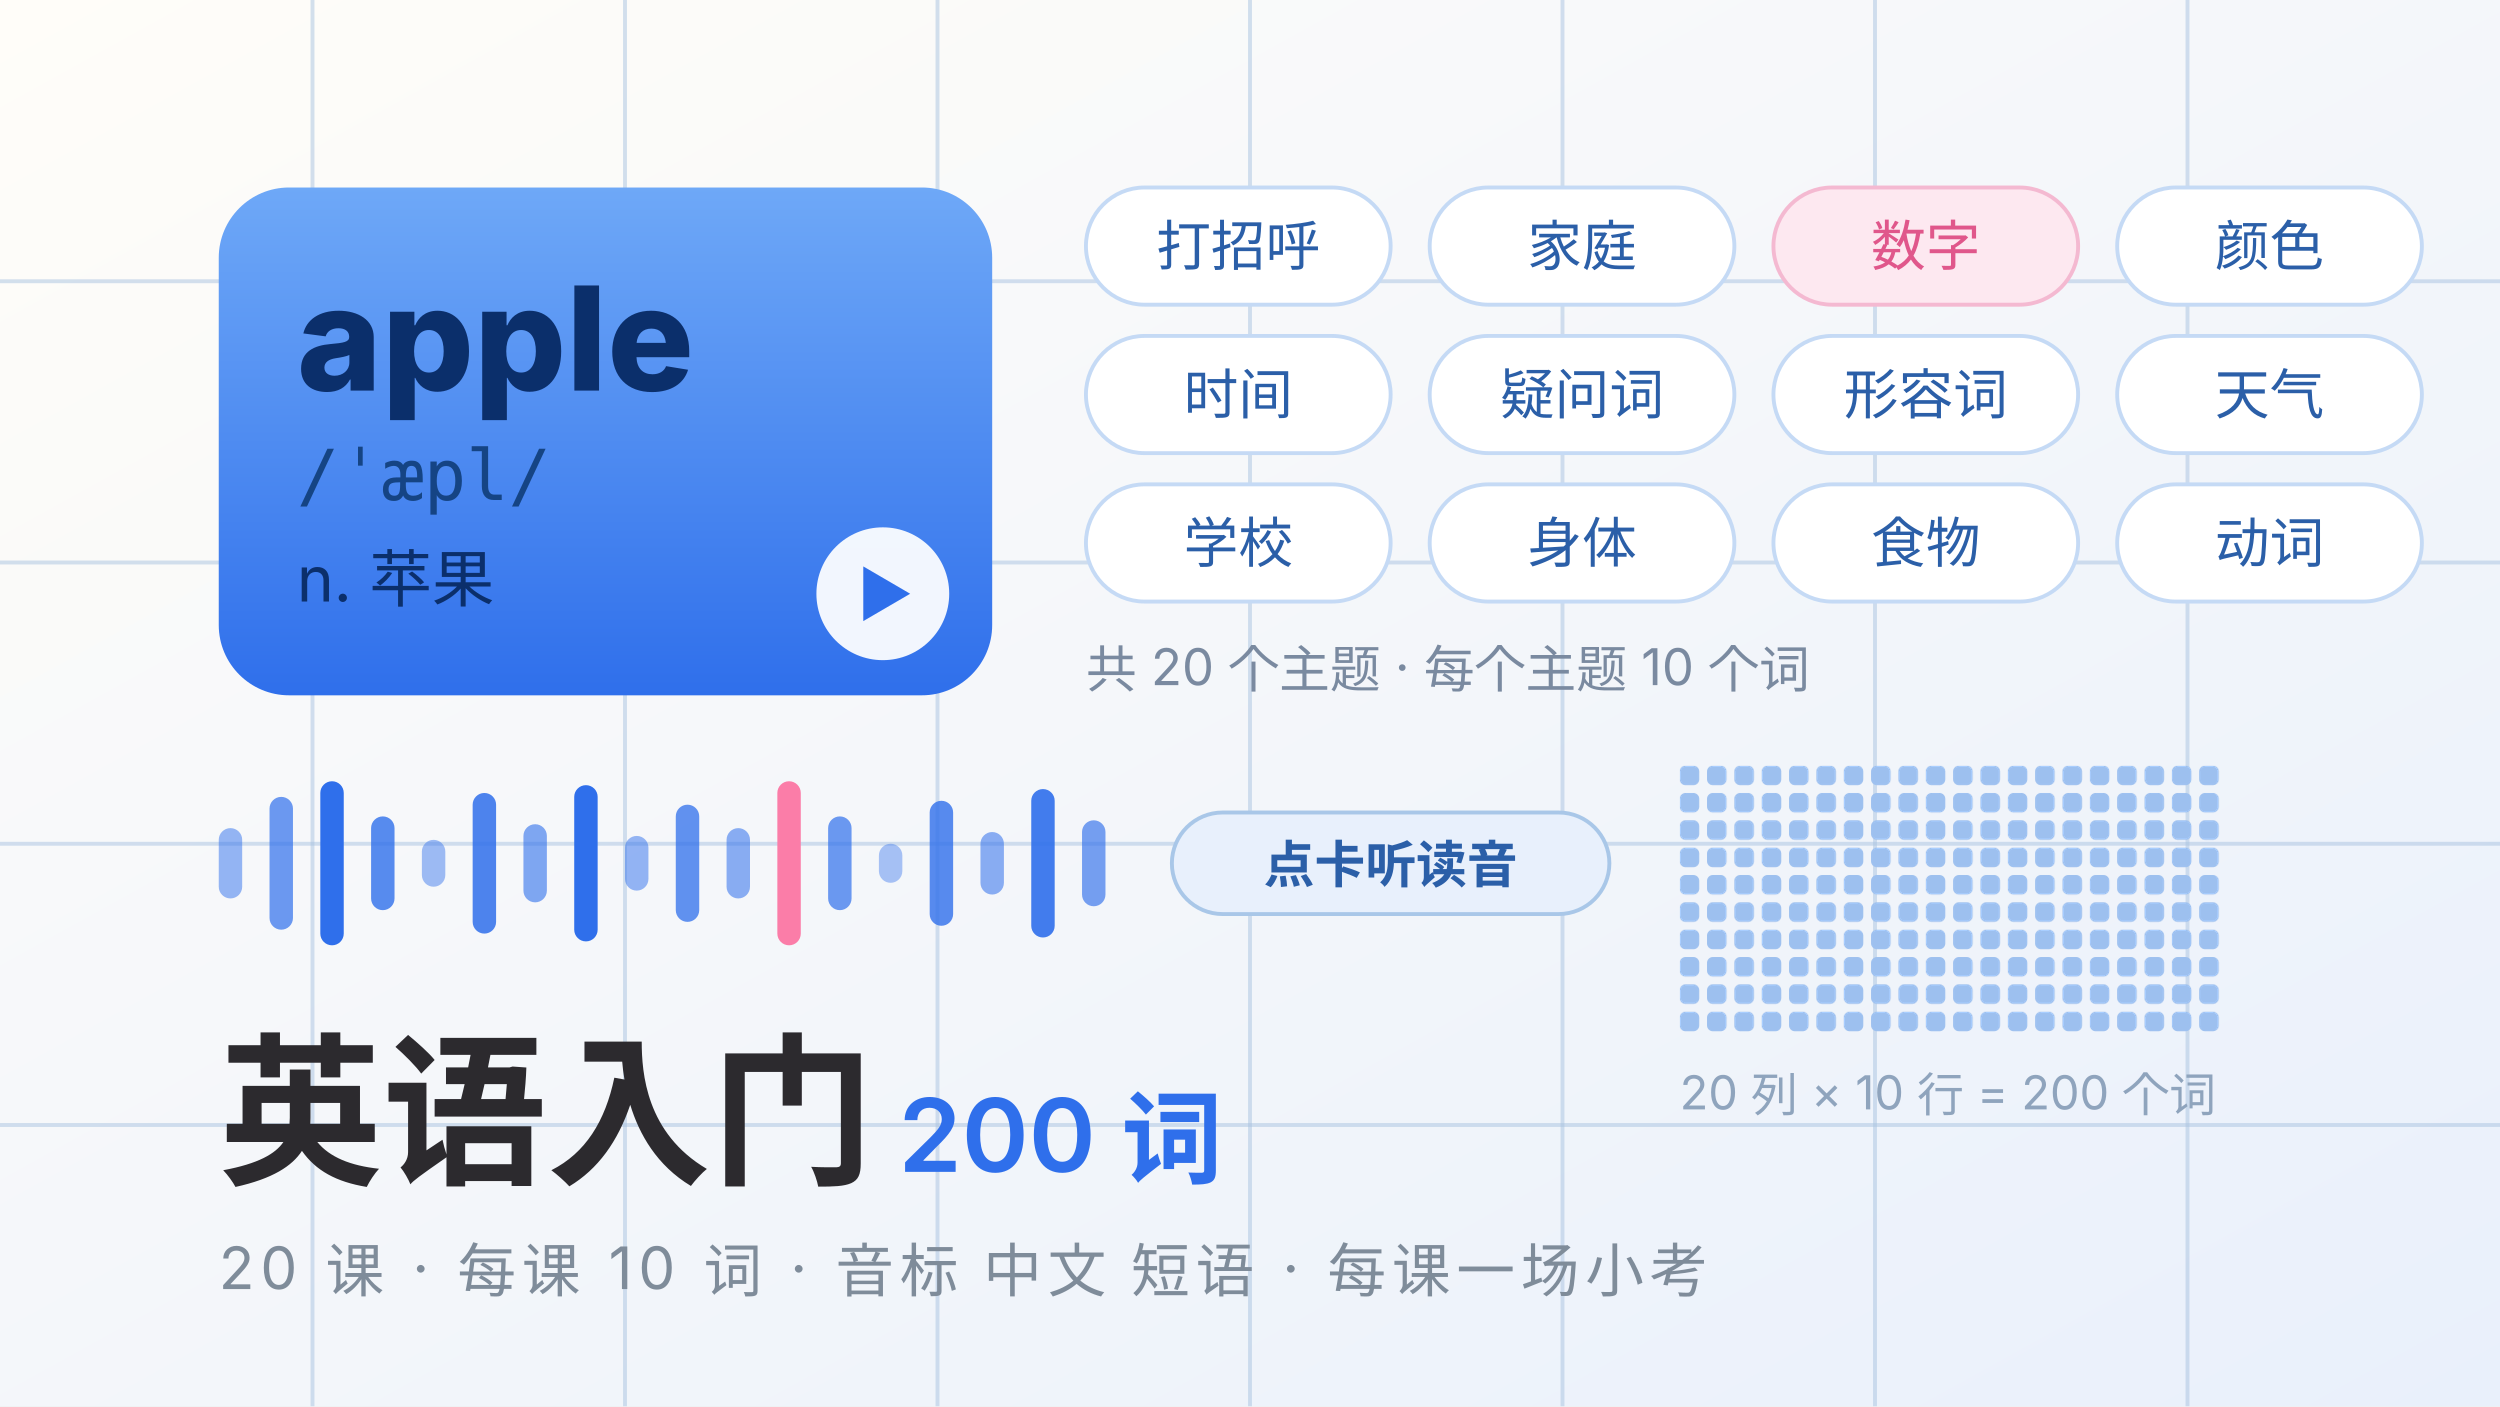
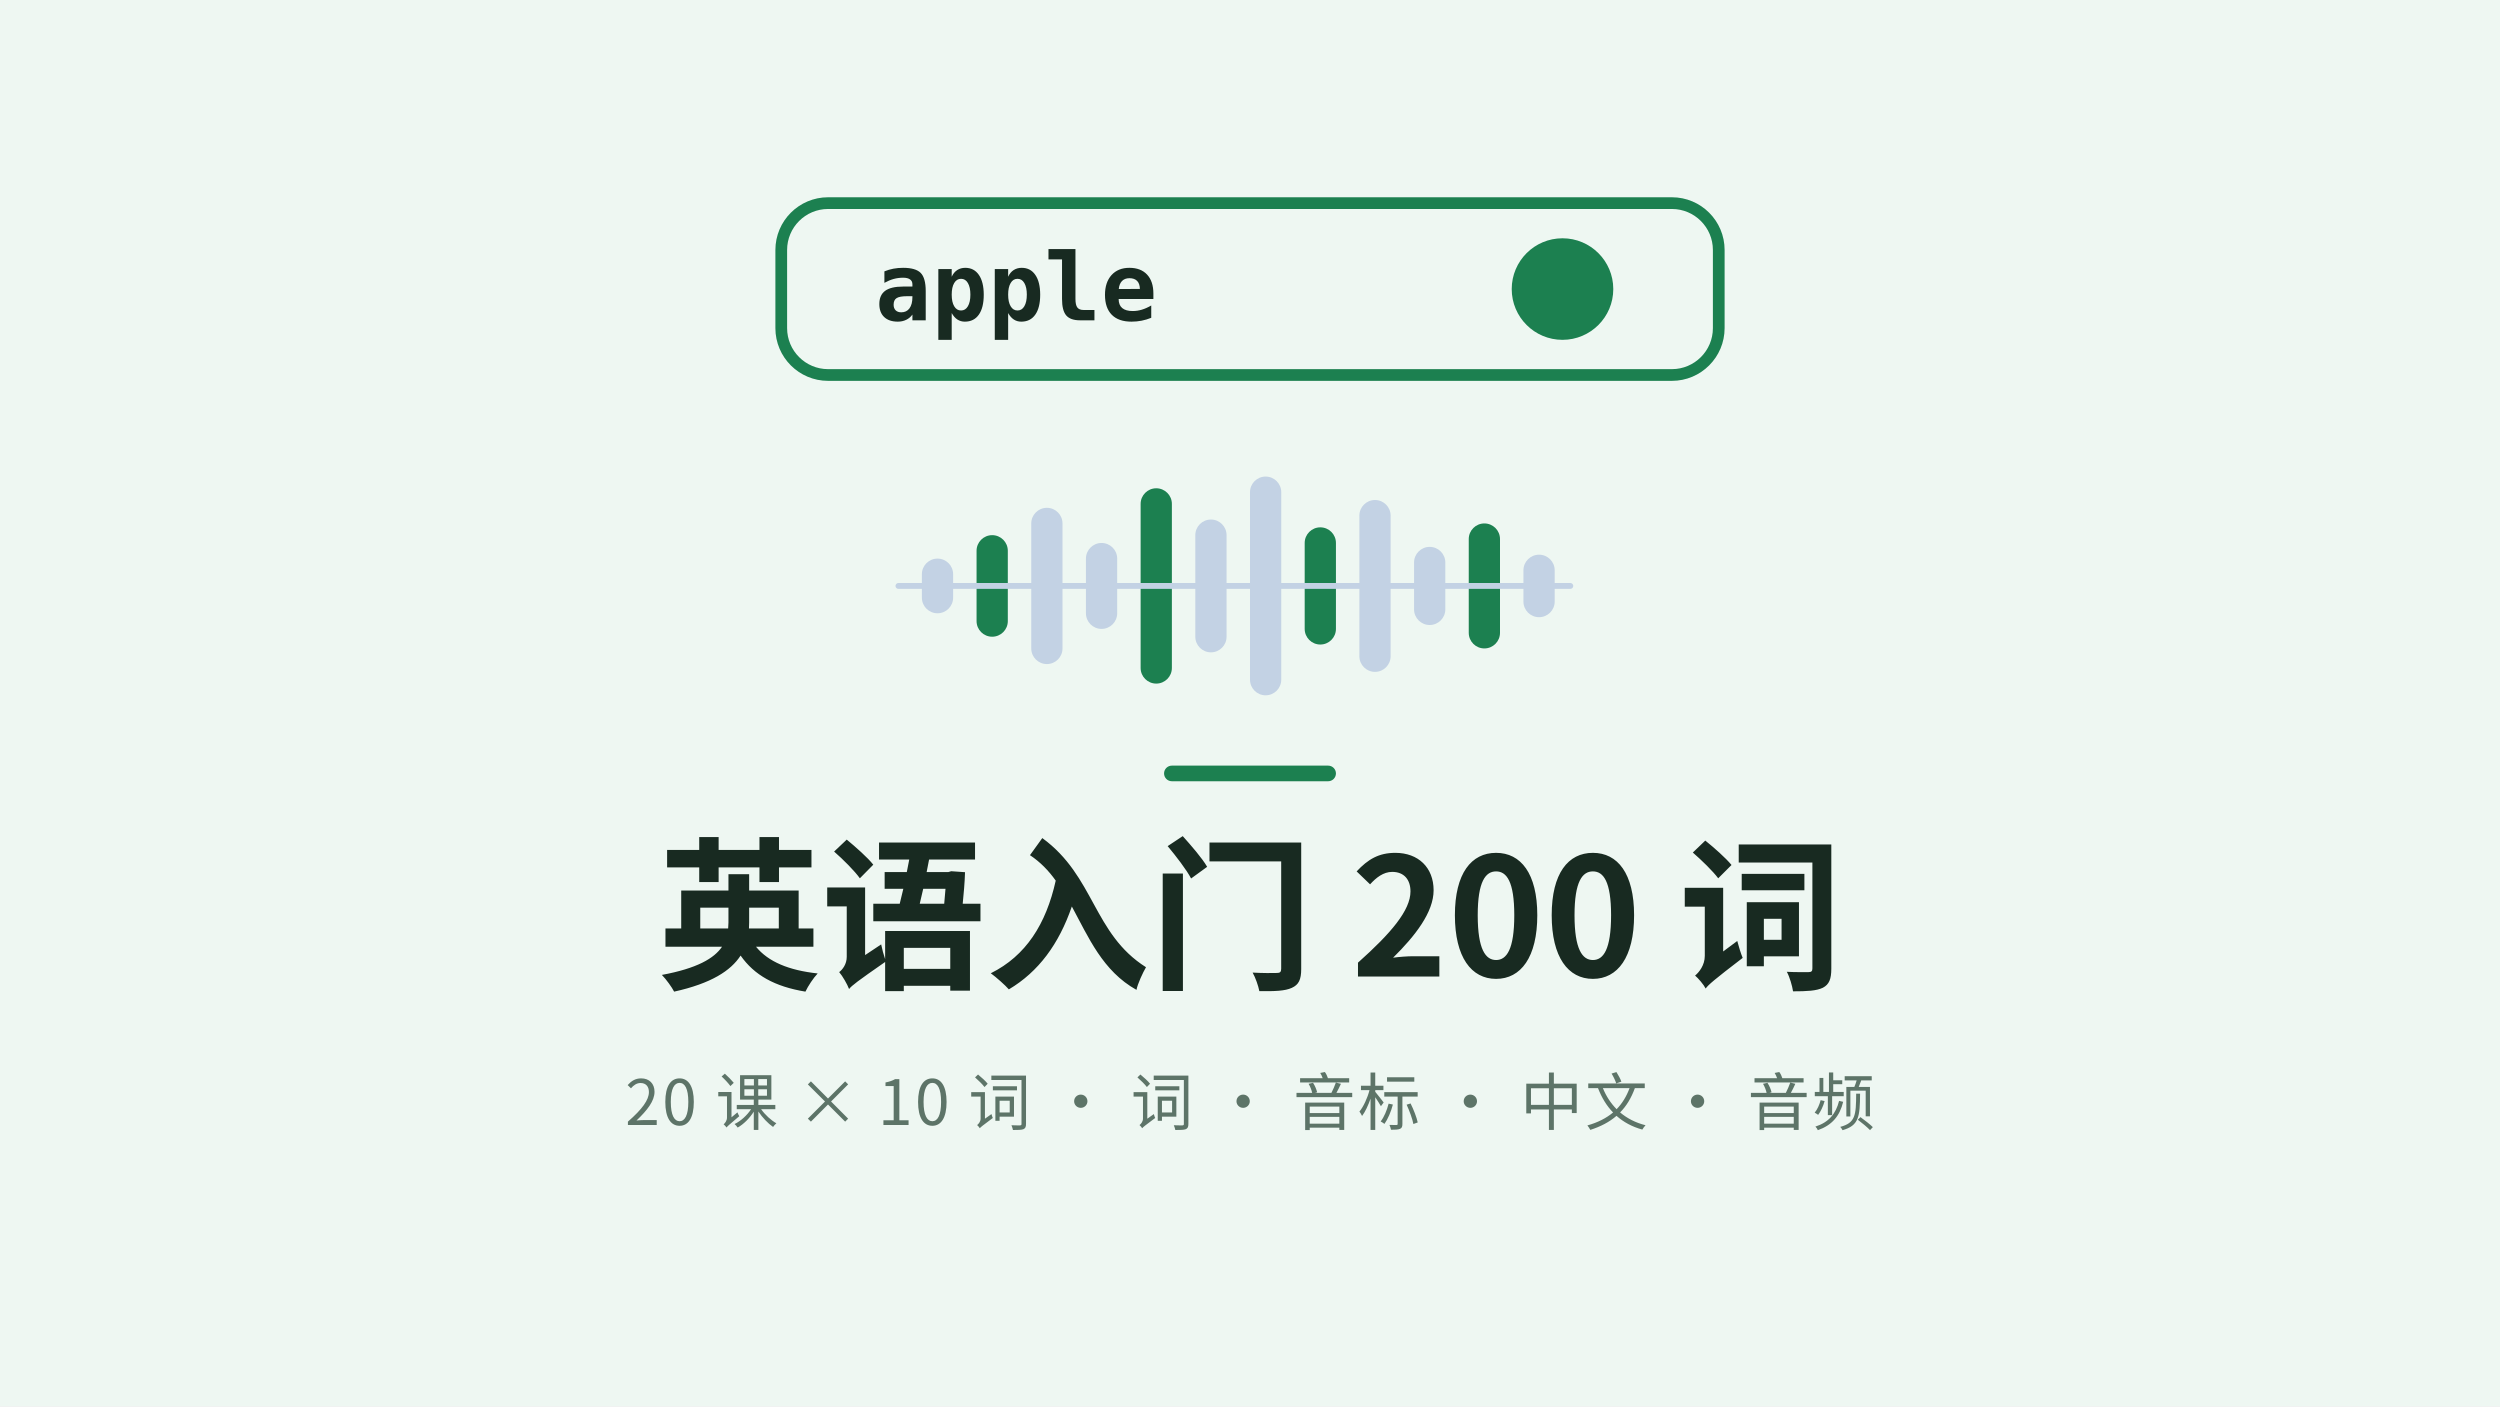
- <svg xmlns="http://www.w3.org/2000/svg" width="640" height="360" viewBox="0 0 640 360" role="img" aria-label="英语入门 20 课 200 个基础单词 封面">
-   <defs>
-     <linearGradient id="bgw" x1="0" y1="0" x2="1" y2="1">
-       <stop offset="0" stop-color="#fffdf9" />
-       <stop offset="1" stop-color="#e9f0fb" />
-     </linearGradient>
-     <linearGradient id="gwb" x1="0" y1="0" x2="0" y2="1">
-       <stop offset="0" stop-color="#6ea8f7" />
-       <stop offset="1" stop-color="#2f6feb" />
-     </linearGradient>
-     <pattern id="dots" x="0" y="0" width="7" height="7" patternUnits="userSpaceOnUse">
-       <rect x="0" y="0" width="5" height="5" rx="1.5" fill="#9dc0ef" />
-     </pattern>
-   </defs>
-   <rect width="640" height="360" fill="url(#bgw)" />
-   <g stroke="#a9c3e0" stroke-opacity=".5">
-     <path d="M0 72H640M0 144H640M0 216H640M0 288H640" />
-     <path d="M80 0V360M160 0V360M240 0V360M320 0V360M400 0V360M480 0V360M560 0V360" />
-   </g>
-   <g transform="translate(56,48)">
-     <rect x="0" y="0" width="198" height="130" rx="18" fill="url(#gwb)" />
-     <text x="20" y="52" font-size="37" font-weight="800" fill="#0b2f6b" font-family="Inter, Helvetica, Arial, sans-serif">apple</text>
-     <text x="20" y="80" font-size="18" fill="#154484" font-family="JetBrains Mono, SFMono-Regular, Consolas, monospace">/ˈæpl/</text>
-     <text x="20" y="106" font-size="16" fill="#0b2f6b" font-family="Inter, PingFang SC, Microsoft YaHei, sans-serif">n. 苹果</text>
-     <circle cx="170" cy="104" r="17" fill="#ffffff" fill-opacity=".93" />
-     <path d="M165 97 L177 104 L165 111 Z" fill="#2f6feb" />
-   </g>
-   <g font-family="Inter, PingFang SC, Microsoft YaHei, sans-serif" font-size="14" fill="#2b5fa8">
-     <g transform="translate(278,48)">
-       <rect x="0" y="0" width="78" height="30" rx="15" fill="#ffffff" stroke="#c5daf5" />
-       <text x="39" y="20" text-anchor="middle">打招呼</text>
-       <rect x="88" y="0" width="78" height="30" rx="15" fill="#ffffff" stroke="#c5daf5" />
-       <text x="127" y="20" text-anchor="middle">家庭</text>
-       <rect x="176" y="0" width="78" height="30" rx="15" fill="#fde8f0" stroke="#f4b9d1" />
-       <text x="215" y="20" text-anchor="middle" fill="#e0578b">数字</text>
-       <rect x="264" y="0" width="78" height="30" rx="15" fill="#ffffff" stroke="#c5daf5" />
-       <text x="303" y="20" text-anchor="middle">颜色</text>
-     </g>
-     <g transform="translate(278,86)">
-       <rect x="0" y="0" width="78" height="30" rx="15" fill="#ffffff" stroke="#c5daf5" />
-       <text x="39" y="20" text-anchor="middle">时间</text>
-       <rect x="88" y="0" width="78" height="30" rx="15" fill="#ffffff" stroke="#c5daf5" />
-       <text x="127" y="20" text-anchor="middle">疑问词</text>
-       <rect x="176" y="0" width="78" height="30" rx="15" fill="#ffffff" stroke="#c5daf5" />
-       <text x="215" y="20" text-anchor="middle">形容词</text>
-       <rect x="264" y="0" width="78" height="30" rx="15" fill="#ffffff" stroke="#c5daf5" />
-       <text x="303" y="20" text-anchor="middle">天气</text>
-     </g>
-     <g transform="translate(278,124)">
-       <rect x="0" y="0" width="78" height="30" rx="15" fill="#ffffff" stroke="#c5daf5" />
-       <text x="39" y="20" text-anchor="middle">学校</text>
-       <rect x="88" y="0" width="78" height="30" rx="15" fill="#ffffff" stroke="#c5daf5" />
-       <text x="127" y="20" text-anchor="middle">身体</text>
-       <rect x="176" y="0" width="78" height="30" rx="15" fill="#ffffff" stroke="#c5daf5" />
-       <text x="215" y="20" text-anchor="middle">食物</text>
-       <rect x="264" y="0" width="78" height="30" rx="15" fill="#ffffff" stroke="#c5daf5" />
-       <text x="303" y="20" text-anchor="middle">动词</text>
-     </g>
-     <text x="278" y="176" font-size="13" fill="#7a8aa0">共 20 个主题 · 每个主题 10 个词</text>
-   </g>
-   <g transform="translate(56,200)" fill="#2f6feb">
-     <rect x="0" y="12" width="6" height="18" rx="3" opacity=".5" />
-     <rect x="13" y="4" width="6" height="34" rx="3" opacity=".7" />
-     <rect x="26" y="0" width="6" height="42" rx="3" />
-     <rect x="39" y="9" width="6" height="24" rx="3" opacity=".8" />
-     <rect x="52" y="15" width="6" height="12" rx="3" opacity=".45" />
-     <rect x="65" y="3" width="6" height="36" rx="3" opacity=".85" />
-     <rect x="78" y="11" width="6" height="20" rx="3" opacity=".6" />
-     <rect x="91" y="1" width="6" height="40" rx="3" />
-     <rect x="104" y="14" width="6" height="14" rx="3" opacity=".5" />
-     <rect x="117" y="6" width="6" height="30" rx="3" opacity=".75" />
-     <rect x="130" y="12" width="6" height="18" rx="3" opacity=".55" />
-     <rect x="143" y="0" width="6" height="42" rx="3" fill="#fb7da8" />
-     <rect x="156" y="9" width="6" height="24" rx="3" opacity=".7" />
-     <rect x="169" y="16" width="6" height="10" rx="3" opacity=".4" />
-     <rect x="182" y="5" width="6" height="32" rx="3" opacity=".8" />
-     <rect x="195" y="13" width="6" height="16" rx="3" opacity=".55" />
-     <rect x="208" y="2" width="6" height="38" rx="3" opacity=".9" />
-     <rect x="221" y="10" width="6" height="22" rx="3" opacity=".65" />
-   </g>
-   <g transform="translate(300,208)">
-     <rect x="0" y="0" width="112" height="26" rx="13" fill="#e8f0fc" stroke="#a9c7e8" />
-     <text x="56" y="18" text-anchor="middle" font-size="13" font-weight="700" fill="#2b5fa8" font-family="Inter, PingFang SC, sans-serif">点卡听读音</text>
-   </g>
-   <g transform="translate(430,196)">
-     <rect x="0" y="0" width="139" height="69" fill="url(#dots)" />
-     <text x="0" y="88" font-size="12" fill="#8fa4bd" font-family="Inter, PingFang SC, sans-serif">20 列 × 10 行 = 200 个词</text>
-   </g>
-   <g font-family="Inter, PingFang SC, HarmonyOS Sans SC, Microsoft YaHei, sans-serif">
-     <text x="56" y="300" font-size="42" font-weight="800" fill="#2c2a2e">英语入门</text>
-     <text x="230" y="300" font-size="26" font-weight="600" fill="#2f6feb">200 词</text>
-     <text x="56" y="330" font-size="15" fill="#7f8c9a" letter-spacing="1.5">20 课 · 每课 10 词 · 音标 中文 短语 · 每课一场小考</text>
-   </g>
+ <svg xmlns="http://www.w3.org/2000/svg" width="640" height="360" viewBox="0 0 640 360" role="img" aria-label="英语入门 200 词 封面">
+   <rect width="640" height="360" fill="#eef7f2" />
+   <rect x="200" y="52" width="240" height="44" rx="12" fill="#eef7f2" stroke="#1c8050" stroke-width="3" />
+   <text x="224" y="82" font-size="24" font-weight="700" fill="#182a21" font-family="'JetBrains Mono','DejaVu Sans Mono','SFMono-Regular',Consolas,monospace">apple</text>
+   <circle cx="400" cy="74" r="13" fill="#1c8050" />
+   <rect x="236" y="143" width="8" height="14" rx="4" fill="#c3d2e4" />
+   <rect x="250" y="137" width="8" height="26" rx="4" fill="#1c8050" />
+   <rect x="264" y="130" width="8" height="40" rx="4" fill="#c3d2e4" />
+   <rect x="278" y="139" width="8" height="22" rx="4" fill="#c3d2e4" />
+   <rect x="292" y="125" width="8" height="50" rx="4" fill="#1c8050" />
+   <rect x="306" y="133" width="8" height="34" rx="4" fill="#c3d2e4" />
+   <rect x="320" y="122" width="8" height="56" rx="4" fill="#c3d2e4" />
+   <rect x="334" y="135" width="8" height="30" rx="4" fill="#1c8050" />
+   <rect x="348" y="128" width="8" height="44" rx="4" fill="#c3d2e4" />
+   <rect x="362" y="140" width="8" height="20" rx="4" fill="#c3d2e4" />
+   <rect x="376" y="134" width="8" height="32" rx="4" fill="#1c8050" />
+   <rect x="390" y="142" width="8" height="16" rx="4" fill="#c3d2e4" />
+   <path d="M230 150H402" fill="none" stroke="#c3d2e4" stroke-width="1.5" stroke-linecap="round" />
+   <rect x="298" y="196" width="44" height="4" rx="2" fill="#1c8050" />
+   <text x="320" y="250" font-size="42" font-weight="800" fill="#182a21" font-family="'Noto Sans CJK SC','DejaVu Sans','PingFang SC','HarmonyOS Sans SC','Microsoft YaHei',sans-serif" text-anchor="middle">英语入门 200 词</text>
+   <text x="320" y="288" font-size="16" font-weight="400" fill="#5d7468" font-family="'Noto Sans CJK SC','DejaVu Sans','PingFang SC','HarmonyOS Sans SC','Microsoft YaHei',sans-serif" text-anchor="middle" letter-spacing="0.6">20 课 × 10 词 · 词 · 音标 · 中文 · 音频</text>
</svg>
